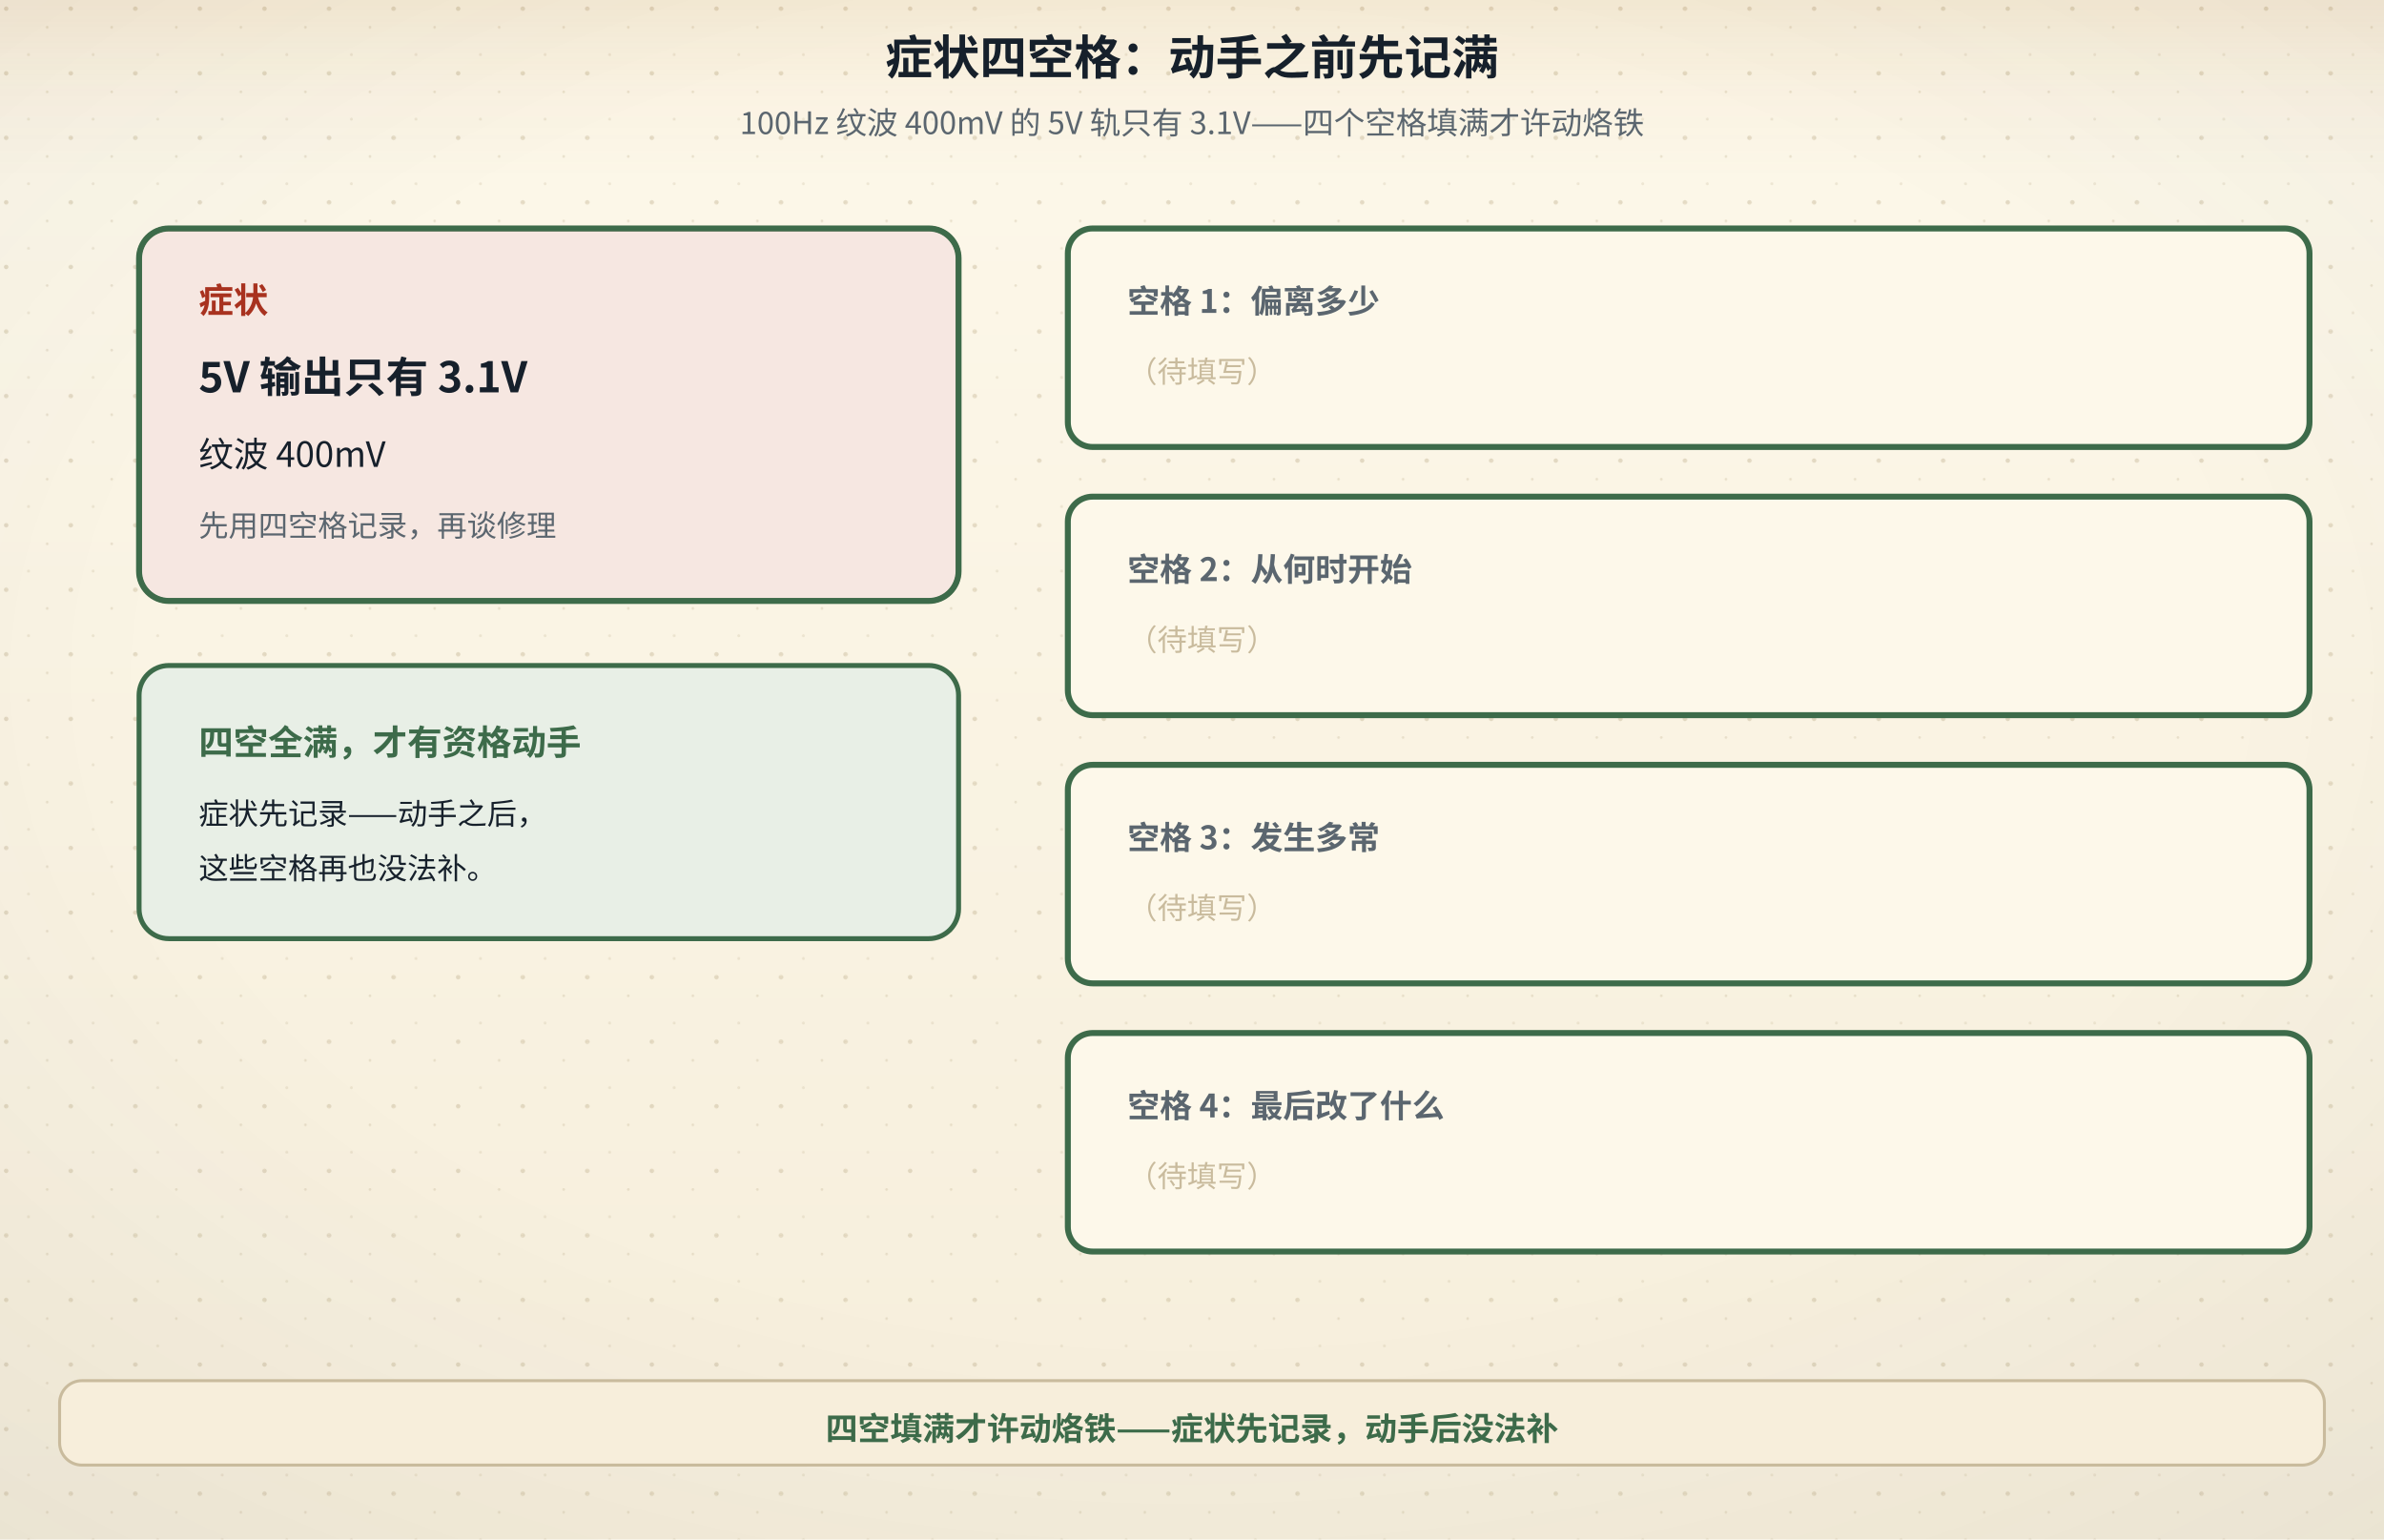
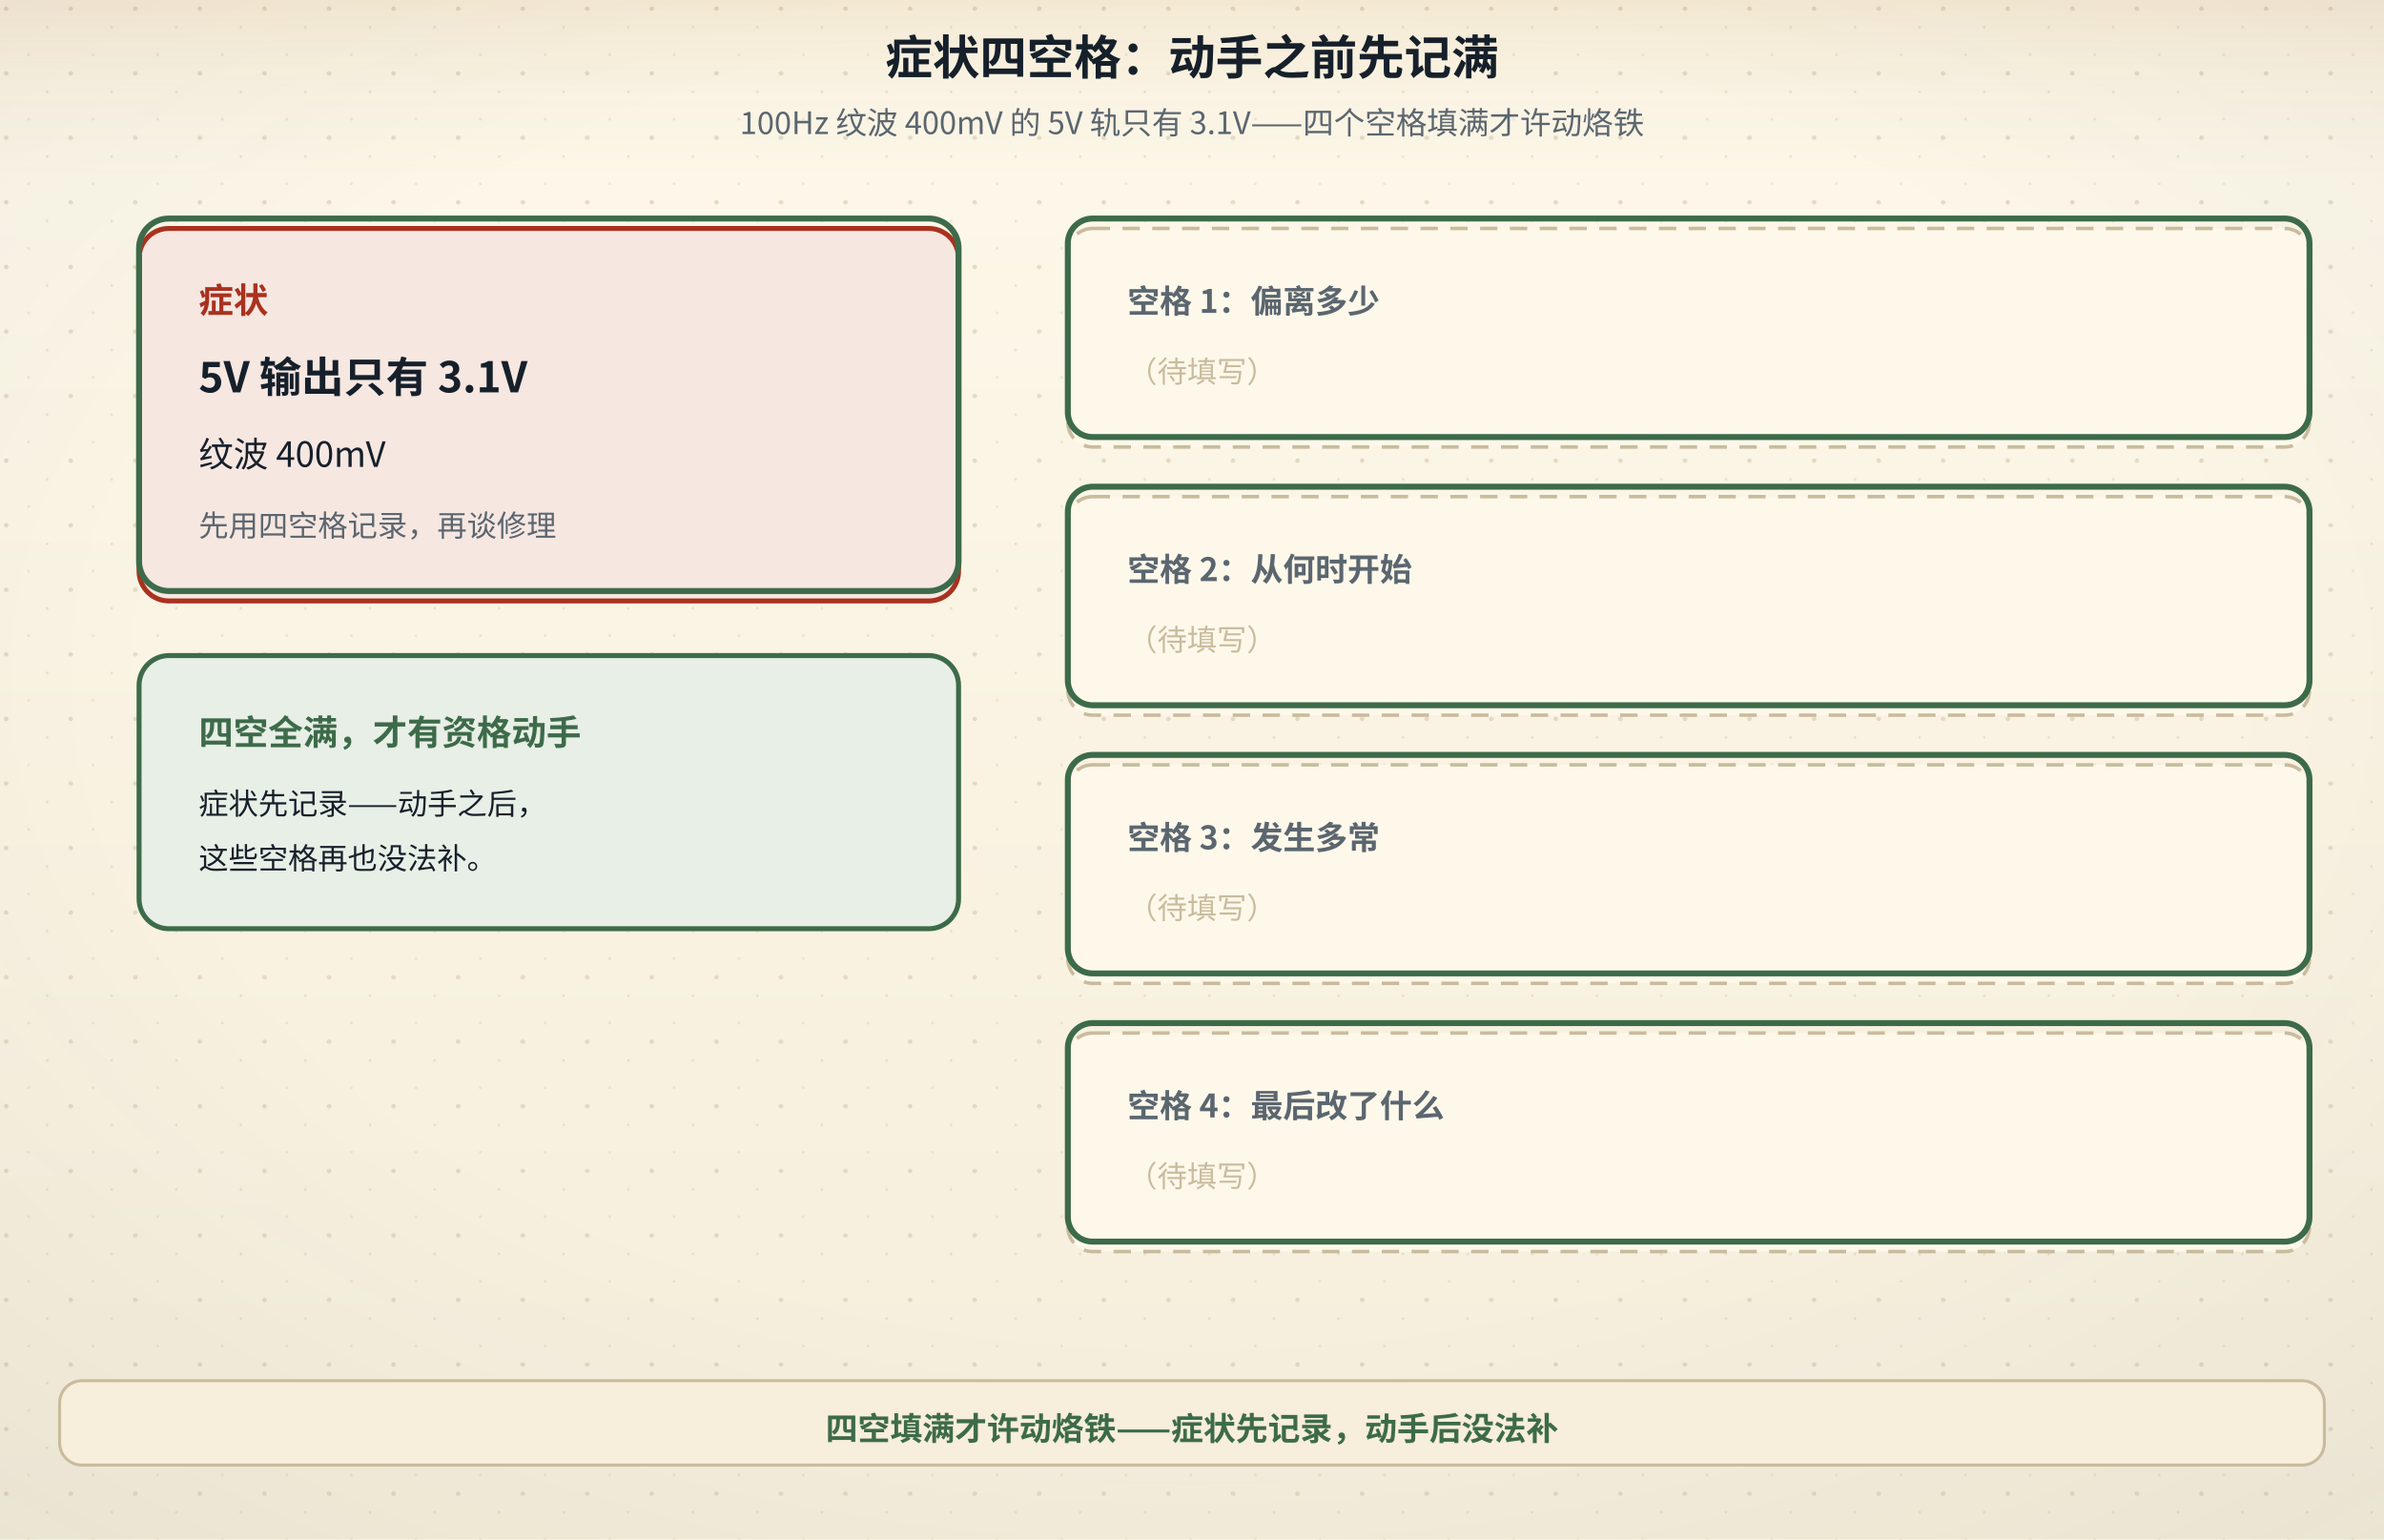
<svg xmlns="http://www.w3.org/2000/svg" viewBox="0 0 960 620" role="img" aria-labelledby="figTitle figDesc">
  <defs>
    <linearGradient id="bgL" x1="0" y1="0" x2="0" y2="1">
      <stop offset="0" stop-color="#fdf8ea" />
      <stop offset="1" stop-color="#f6eedb" />
    </linearGradient>
    <linearGradient id="bgD" x1="0" y1="0" x2="0" y2="1">
      <stop offset="0" stop-color="#141310" />
      <stop offset="1" stop-color="#1d1a14" />
    </linearGradient>
    <radialGradient id="vig" cx="0.5" cy="0.44" r="0.78">
      <stop offset="0.55" stop-color="#16202b" stop-opacity="0" />
      <stop offset="1" stop-color="#16202b" stop-opacity="0.055" />
    </radialGradient>
    <linearGradient id="hdr" x1="0" y1="0" x2="0" y2="1">
      <stop offset="0" stop-color="#a4630f" stop-opacity="0.10" />
      <stop offset="0.55" stop-color="#a4630f" stop-opacity="0.028" />
      <stop offset="1" stop-color="#a4630f" stop-opacity="0" />
    </linearGradient>
    <linearGradient id="hdrD" x1="0" y1="0" x2="0" y2="1">
      <stop offset="0" stop-color="#dcab63" stop-opacity="0.13" />
      <stop offset="0.55" stop-color="#dcab63" stop-opacity="0.04" />
      <stop offset="1" stop-color="#dcab63" stop-opacity="0" />
    </linearGradient>
    <pattern id="dots" width="26" height="26" patternUnits="userSpaceOnUse">
      <circle cx="2.5" cy="3.5" r="0.9" fill="#c9bb9d" />
      <circle cx="19" cy="11" r="0.55" fill="#c9bb9d" opacity="0.7" />
      <circle cx="11.5" cy="22" r="0.6" fill="#c9bb9d" opacity="0.55" />
    </pattern>
    <filter id="soft" x="-40%" y="-40%" width="180%" height="180%">
      <feDropShadow dx="0" dy="1.4" stdDeviation="2" flood-color="#16202b" flood-opacity="0.13" />
    </filter>
    <filter id="pglow" x="-70%" y="-70%" width="240%" height="240%">
      <feGaussianBlur stdDeviation="1.7" result="b" />
      <feMerge>
        <feMergeNode in="b" />
        <feMergeNode in="SourceGraphic" />
      </feMerge>
    </filter>
  </defs>
  <rect class="page-bg" width="960" height="620" fill="url(#bgL)" />
  <rect class="page-grain" width="960" height="620" fill="url(#dots)" />
  <rect class="page-vig" width="960" height="620" fill="url(#vig)" />
  <rect class="page-hdr" width="960" height="72" fill="url(#hdr)" />
  <style>
text{font-family:"Segoe UI","Microsoft YaHei","PingFang SC","Hiragino Sans GB","Noto Sans CJK SC","Source Han Sans SC","Noto Sans SC",sans-serif;}
line,path,polyline,polygon{stroke-linecap:round;stroke-linejoin:round}
.page-bg{fill:url(#bgL)}
.page-grain{opacity:.5}
.page-vig{opacity:1}
.page-hdr{fill:url(#hdr)}
@media (prefers-color-scheme: dark){
.page-bg{fill:url(#bgD)}
.page-grain{opacity:.34}
.page-vig{opacity:.5}
.page-hdr{fill:url(#hdrD)}
[fill="#fdf8ea"]{fill:#141310}
[stroke="#fdf8ea"]{stroke:#141310}
[fill="#f6eedb"]{fill:#1d1a14}
[stroke="#f6eedb"]{stroke:#1d1a14}
[fill="#e0d3b8"]{fill:#3b3529}
[stroke="#e0d3b8"]{stroke:#3b3529}
[fill="#c9bb9d"]{fill:#4a4436}
[stroke="#c9bb9d"]{stroke:#4a4436}
[fill="#16202b"]{fill:#ece4d3}
[stroke="#16202b"]{stroke:#ece4d3}
[fill="#37424e"]{fill:#cfc6b4}
[stroke="#37424e"]{stroke:#cfc6b4}
[fill="#5b666f"]{fill:#a79e8b}
[stroke="#5b666f"]{stroke:#a79e8b}
[fill="#8b8272"]{fill:#857c6c}
[stroke="#8b8272"]{stroke:#857c6c}
text[fill="#fdf8ea"]{fill:#f9f3e3}
[fill="#e6eff3"]{fill:#17262e}
[fill="#e4f1f3"]{fill:#15262a}
[fill="#e8efe6"]{fill:#182418}
[fill="#f6e7e1"]{fill:#281a16}
[fill="#f7eedb"]{fill:#292114}
[fill="#efe8ee"]{fill:#241c22}
text[fill="#1f5d7a"]{fill:#7fb7cf}
:is(rect,circle,path,line,polygon,polyline,ellipse,g)[fill="#1f5d7a"]{fill:#2b4d5f}
[stroke="#1f5d7a"]{stroke:#6fa3b9}
text[fill="#2f7f96"]{fill:#8ac9d8}
:is(rect,circle,path,line,polygon,polyline,ellipse,g)[fill="#2f7f96"]{fill:#2b5660}
[stroke="#2f7f96"]{stroke:#77b2c1}
text[fill="#3d6b4a"]{fill:#98c096}
:is(rect,circle,path,line,polygon,polyline,ellipse,g)[fill="#3d6b4a"]{fill:#2f4a33}
[stroke="#3d6b4a"]{stroke:#7aa87c}
text[fill="#a8321f"]{fill:#e0907a}
:is(rect,circle,path,line,polygon,polyline,ellipse,g)[fill="#a8321f"]{fill:#55231b}
[stroke="#a8321f"]{stroke:#c07a63}
text[fill="#a4630f"]{fill:#dcab63}
:is(rect,circle,path,line,polygon,polyline,ellipse,g)[fill="#a4630f"]{fill:#553a17}
[stroke="#a4630f"]{stroke:#c08a45}
text[fill="#6b3f63"]{fill:#c4a2bf}
:is(rect,circle,path,line,polygon,polyline,ellipse,g)[fill="#6b3f63"]{fill:#452c40}
[stroke="#6b3f63"]{stroke:#a17c9b}
}
</style>
  <text x="480" y="30" text-anchor="middle" font-size="19" font-weight="bold" fill="#16202b">症状四空格：动手之前先记满</text>
  <text x="480" y="54" text-anchor="middle" font-size="12.5" fill="#5b666f">100Hz 纹波 400mV 的 5V 轨只有 3.1V——四个空格填满才许动烙铁</text>
  <rect x="56" y="92" width="330" height="150" rx="12" fill="#f6e7e1" stroke="#a8321f" stroke-width="2" />
  <text x="80" y="126" font-size="14" font-weight="bold" fill="#a8321f">症状</text>
  <text x="80" y="158" font-size="17" font-weight="bold" fill="#16202b">5V 输出只有 3.1V</text>
  <text x="80" y="188" font-size="14" fill="#16202b">纹波 400mV</text>
  <text x="80" y="216" font-size="12" fill="#5b666f">先用四空格记录，再谈修理</text>
  <rect x="430" y="92" width="500" height="88" rx="10" fill="#fdf8ea" stroke="#c9bb9d" stroke-width="1.4" stroke-dasharray="7,5" />
  <text x="454" y="126" font-size="13" font-weight="bold" fill="#5b666f">空格 1：偏离多少</text>
  <text x="454" y="154" font-size="12" fill="#c9bb9d">（待填写）</text>
  <rect x="430" y="200" width="500" height="88" rx="10" fill="#fdf8ea" stroke="#c9bb9d" stroke-width="1.4" stroke-dasharray="7,5" />
  <text x="454" y="234" font-size="13" font-weight="bold" fill="#5b666f">空格 2：从何时开始</text>
  <text x="454" y="262" font-size="12" fill="#c9bb9d">（待填写）</text>
  <rect x="430" y="308" width="500" height="88" rx="10" fill="#fdf8ea" stroke="#c9bb9d" stroke-width="1.4" stroke-dasharray="7,5" />
  <text x="454" y="342" font-size="13" font-weight="bold" fill="#5b666f">空格 3：发生多常</text>
  <text x="454" y="370" font-size="12" fill="#c9bb9d">（待填写）</text>
  <rect x="430" y="416" width="500" height="88" rx="10" fill="#fdf8ea" stroke="#c9bb9d" stroke-width="1.4" stroke-dasharray="7,5" />
  <text x="454" y="450" font-size="13" font-weight="bold" fill="#5b666f">空格 4：最后改了什么</text>
  <text x="454" y="478" font-size="12" fill="#c9bb9d">（待填写）</text>
-   <rect x="430" y="92" width="500" height="88" rx="10" fill="none" stroke="#3d6b4a" stroke-width="2.4" />
-   <rect x="430" y="200" width="500" height="88" rx="10" fill="none" stroke="#3d6b4a" stroke-width="2.4" />
-   <rect x="430" y="308" width="500" height="88" rx="10" fill="none" stroke="#3d6b4a" stroke-width="2.4" />
-   <rect x="430" y="416" width="500" height="88" rx="10" fill="none" stroke="#3d6b4a" stroke-width="2.4" />
-   <rect x="56" y="92" width="330" height="150" rx="12" fill="none" stroke="#3d6b4a" stroke-width="2.4" />
-   <rect x="56" y="268" width="330" height="110" rx="12" fill="#e8efe6" stroke="#3d6b4a" stroke-width="2" />
-   <text x="80" y="304" font-size="14" font-weight="bold" fill="#3d6b4a">四空全满，才有资格动手</text>
-   <text x="80" y="332" font-size="12" fill="#16202b">症状先记录——动手之后，</text>
-   <text x="80" y="354" font-size="12" fill="#16202b">这些空格再也没法补。</text>
+   <g transform="translate(0 -4)">
+     <rect x="430" y="92" width="500" height="88" rx="10" fill="none" stroke="#3d6b4a" stroke-width="2.4" />
+     <rect x="430" y="200" width="500" height="88" rx="10" fill="none" stroke="#3d6b4a" stroke-width="2.4" />
+     <rect x="430" y="308" width="500" height="88" rx="10" fill="none" stroke="#3d6b4a" stroke-width="2.4" />
+     <rect x="430" y="416" width="500" height="88" rx="10" fill="none" stroke="#3d6b4a" stroke-width="2.4" />
+     <rect x="56" y="92" width="330" height="150" rx="12" fill="none" stroke="#3d6b4a" stroke-width="2.4" />
+     <rect x="56" y="268" width="330" height="110" rx="12" fill="#e8efe6" stroke="#3d6b4a" stroke-width="2" />
+     <text x="80" y="304" font-size="14" font-weight="bold" fill="#3d6b4a">四空全满，才有资格动手</text>
+     <text x="80" y="332" font-size="12" fill="#16202b">症状先记录——动手之后，</text>
+     <text x="80" y="354" font-size="12" fill="#16202b">这些空格再也没法补。</text>
+   </g>
  <rect x="24" y="556" width="912" height="34" rx="9" fill="#f7eedb" stroke="#c9bb9d" stroke-width="1.2" />
  <text x="480" y="580" text-anchor="middle" font-size="13" font-weight="bold" fill="#3d6b4a">四空填满才许动烙铁——症状先记录，动手后没法补</text>
</svg>
